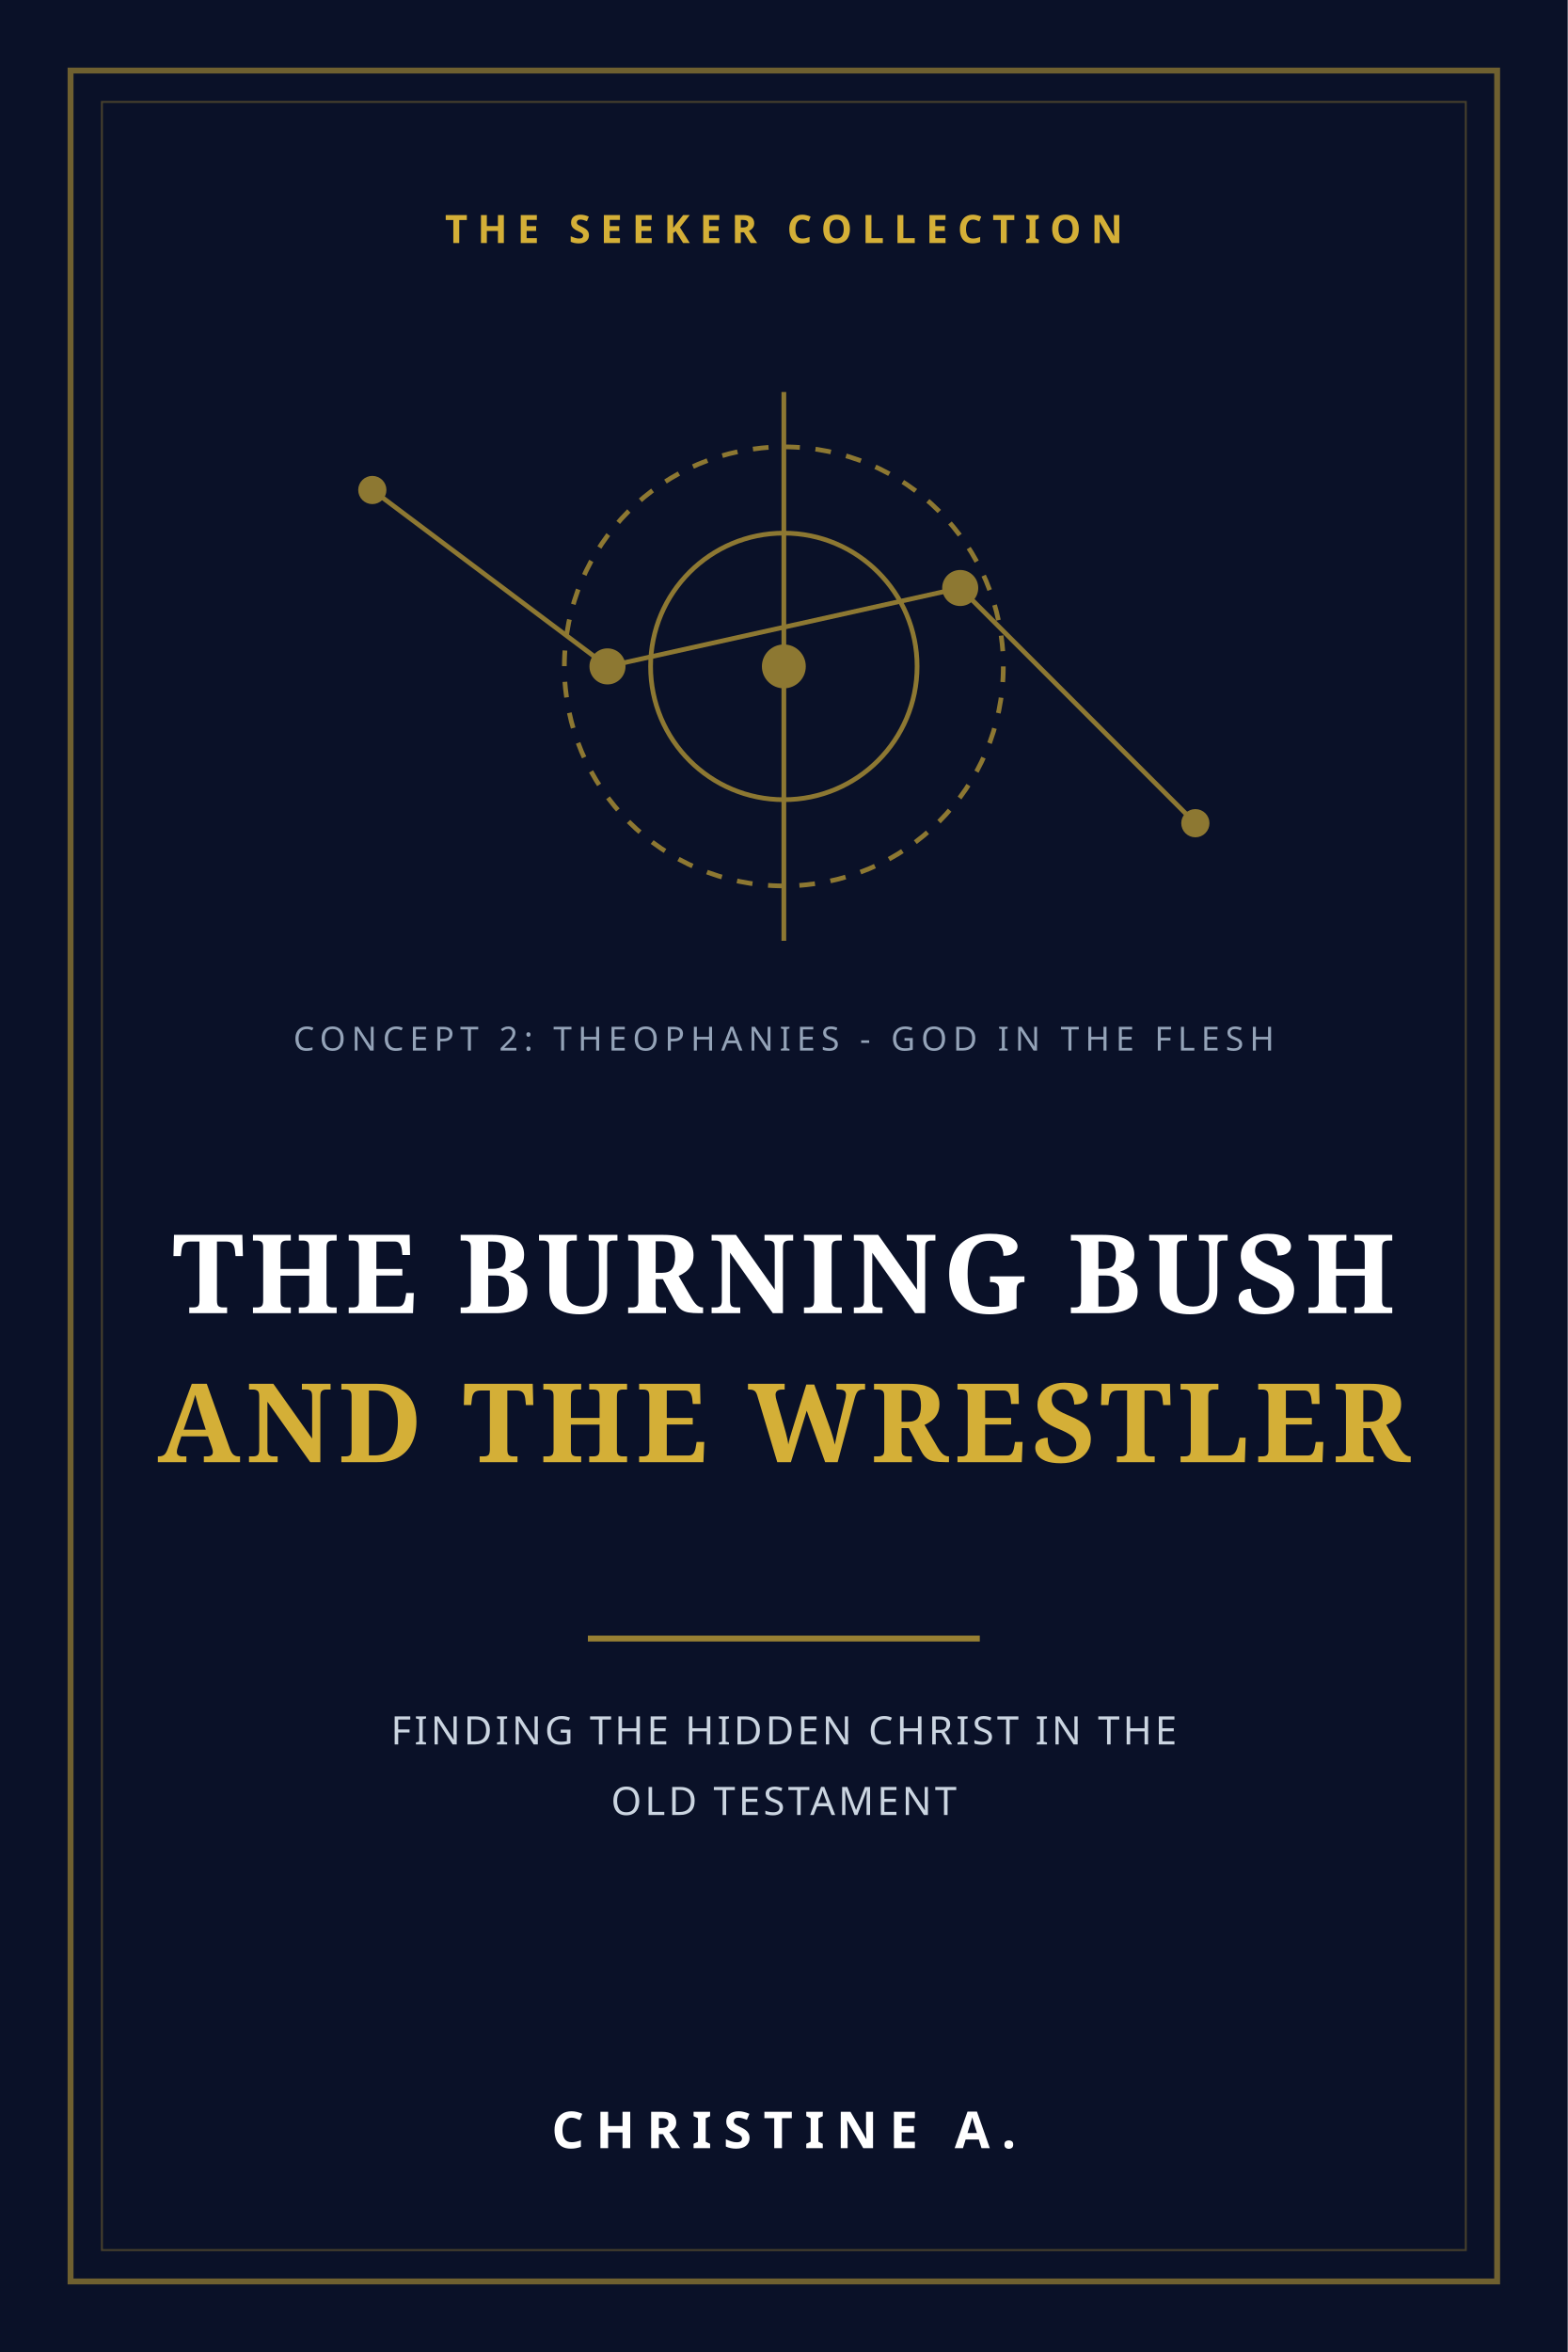
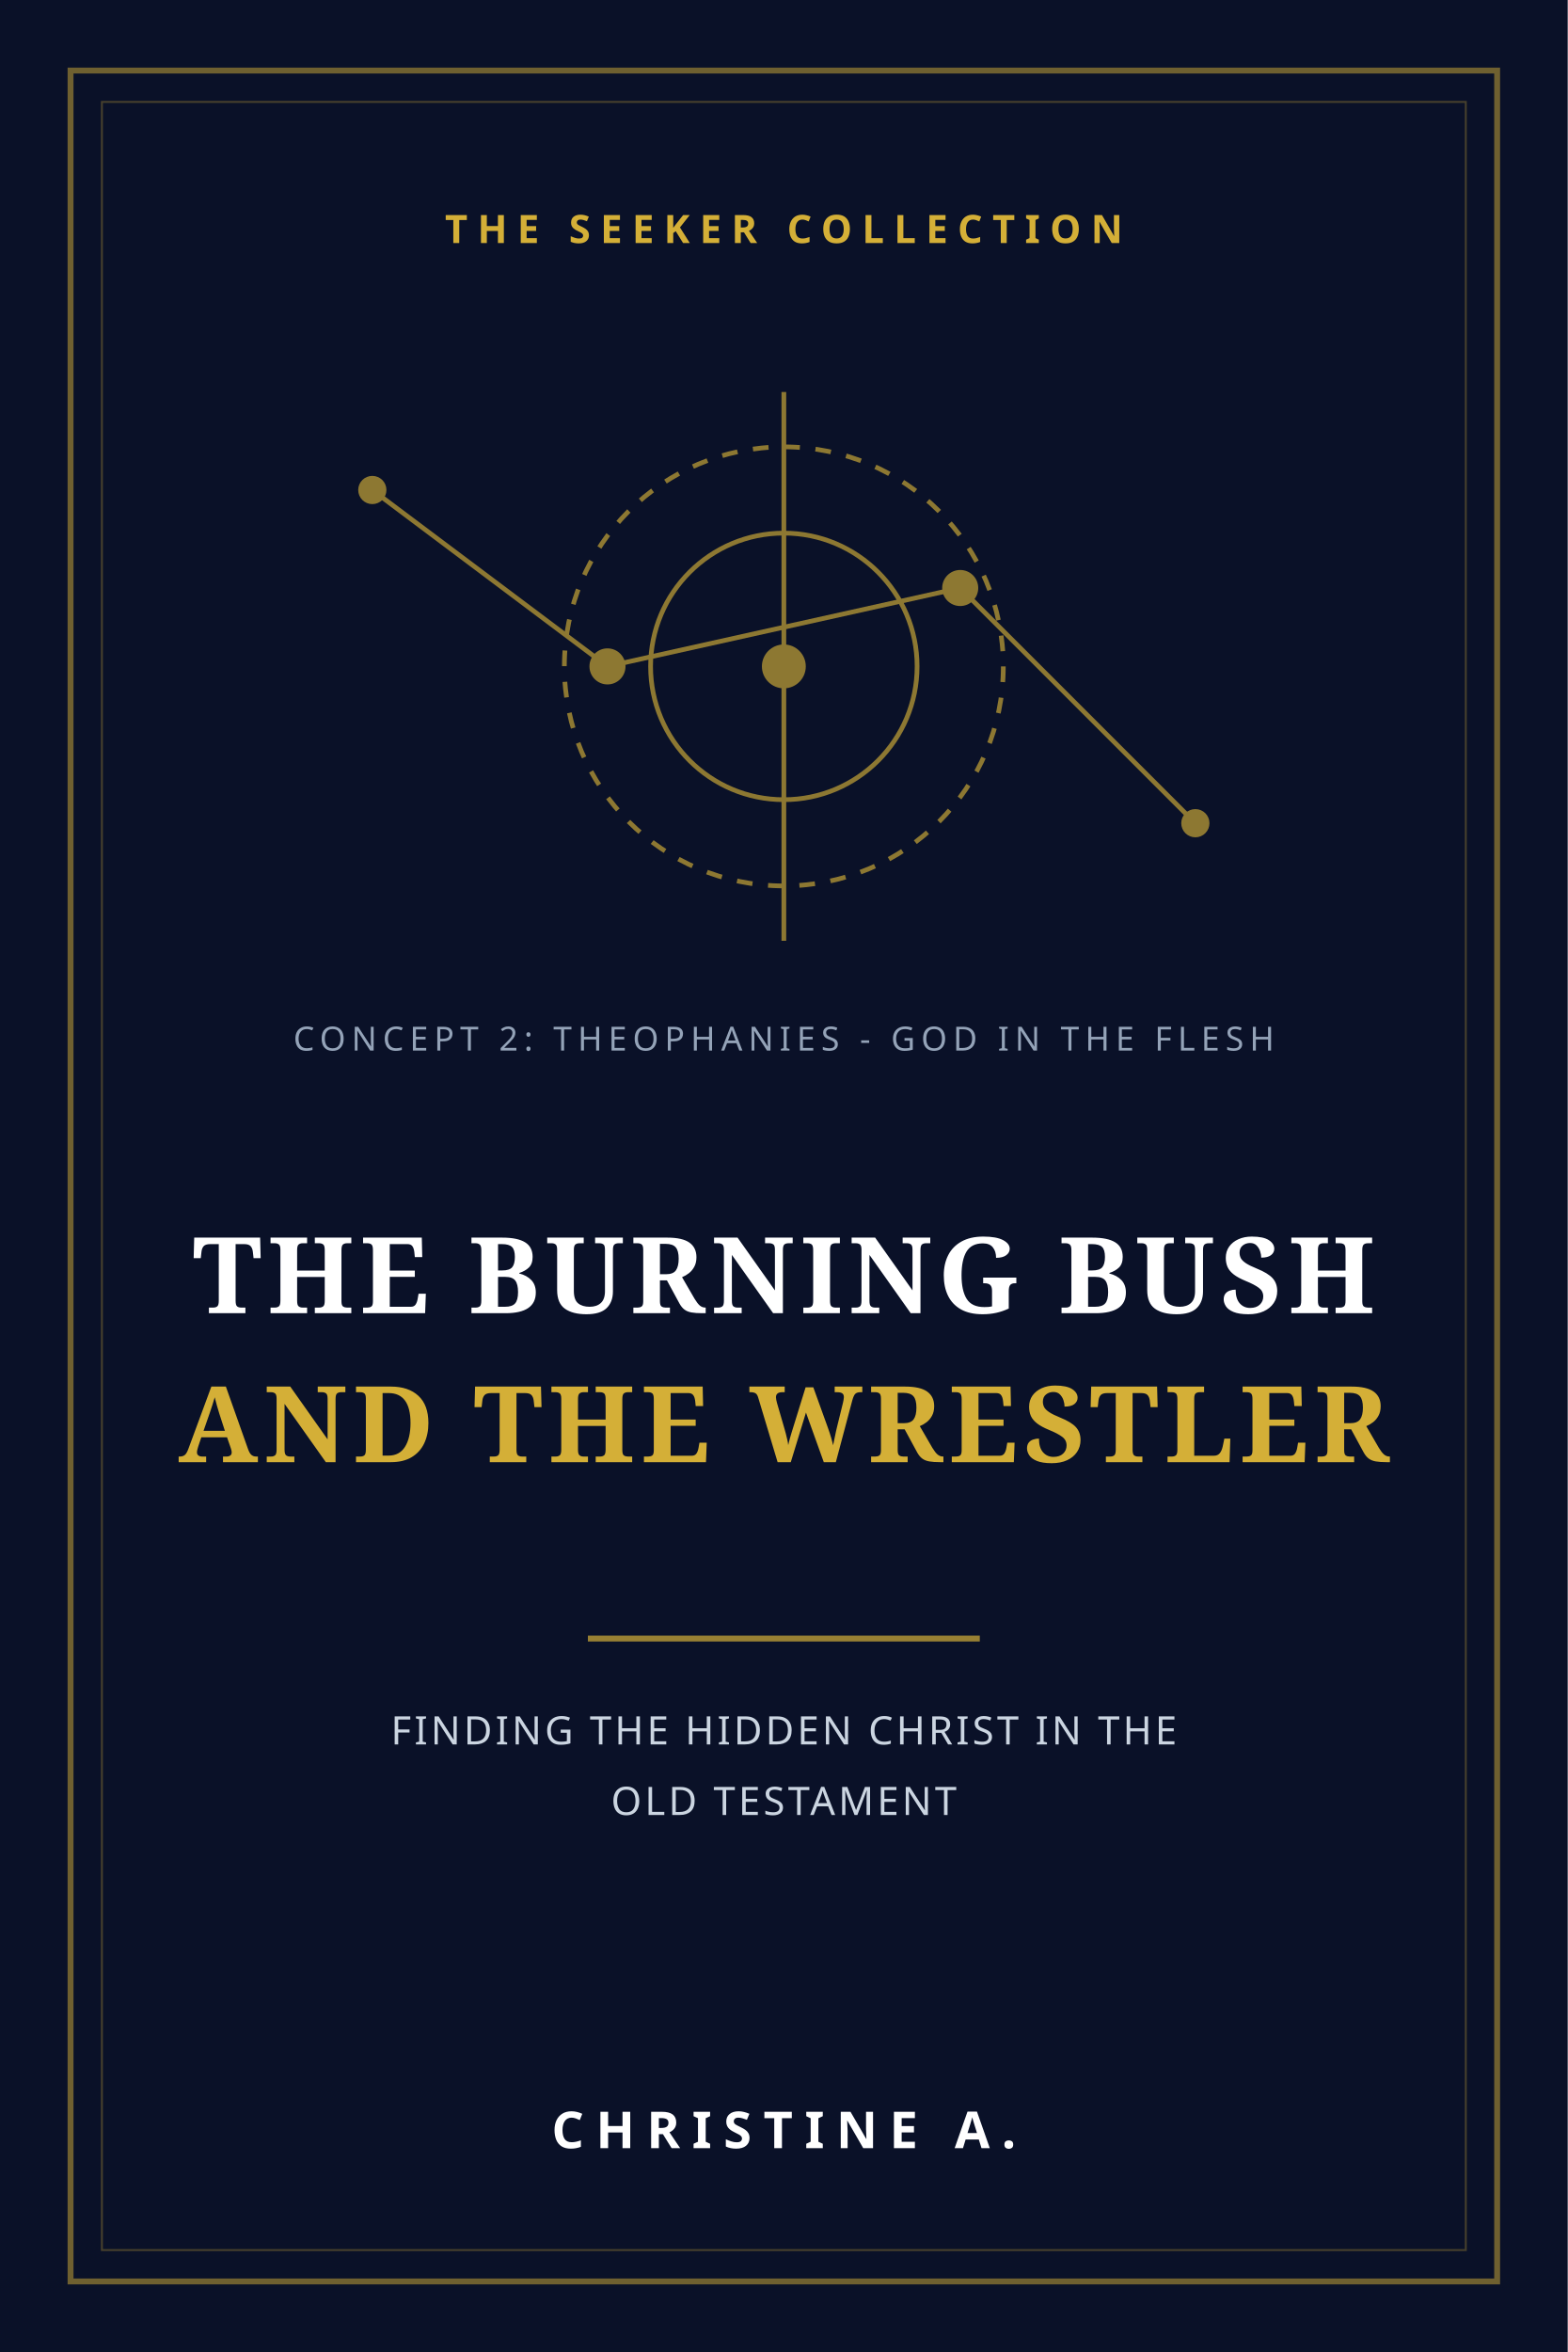
<svg xmlns="http://www.w3.org/2000/svg" viewBox="0 0 400 600" width="100%" height="100%">
  <rect width="100%" height="100%" fill="#0A1128" />
  <rect x="18" y="18" width="364" height="564" fill="none" stroke="#D4AF37" stroke-width="1.5" opacity="0.5" />
  <rect x="26" y="26" width="348" height="548" fill="none" stroke="#D4AF37" stroke-width="0.5" opacity="0.3" />
  <g stroke="#D4AF37" stroke-width="1.2" opacity="0.65">
    <circle cx="200" cy="170" r="56" fill="none" stroke-dasharray="4 4" />
    <circle cx="200" cy="170" r="34" fill="none" />
    <line x1="95" y1="125" x2="155" y2="170" />
    <line x1="155" y1="170" x2="245" y2="150" />
    <line x1="245" y1="150" x2="305" y2="210" />
    <line x1="200" y1="100" x2="200" y2="240" />
    <circle cx="95" cy="125" r="3" fill="#D4AF37" />
    <circle cx="155" cy="170" r="4" fill="#D4AF37" />
    <circle cx="245" cy="150" r="4" fill="#D4AF37" />
    <circle cx="305" cy="210" r="3" fill="#D4AF37" />
    <circle cx="200" cy="170" r="5" fill="#D4AF37" />
  </g>
  <text x="200" y="62" font-family="'Montserrat', sans-serif" font-size="10" font-weight="bold" fill="#D4AF37" text-anchor="middle" letter-spacing="2.5">THE SEEKER COLLECTION</text>
  <text x="200" y="268" font-family="'Montserrat', sans-serif" font-size="8.5" fill="#94A3B8" text-anchor="middle" letter-spacing="1.5">CONCEPT 2: THEOPHANIES - GOD IN THE FLESH</text>
-   <text x="200" y="335" font-family="'Playfair Display', Georgia, serif" font-size="28" font-weight="bold" fill="#FFFFFF" text-anchor="middle" letter-spacing="1.5">THE BURNING BUSH</text>
-   <text x="200" y="373" font-family="'Playfair Display', Georgia, serif" font-size="28" font-weight="bold" fill="#D4AF37" text-anchor="middle" letter-spacing="1.5">AND THE WRESTLER</text>
+   <text x="200" y="335" font-family="'Playfair Display', Georgia, serif" font-size="27" font-weight="bold" fill="#FFFFFF" text-anchor="middle" letter-spacing="1.5">THE BURNING BUSH</text>
+   <text x="200" y="373" font-family="'Playfair Display', Georgia, serif" font-size="27" font-weight="bold" fill="#D4AF37" text-anchor="middle" letter-spacing="1.5">AND THE WRESTLER</text>
  <line x1="150" y1="418" x2="250" y2="418" stroke="#D4AF37" stroke-width="1.5" opacity="0.7" />
  <text x="200" y="445" font-family="'Montserrat', sans-serif" font-size="10" fill="#CBD5E1" text-anchor="middle" letter-spacing="0.8">FINDING THE HIDDEN CHRIST IN THE</text>
  <text x="200" y="463" font-family="'Montserrat', sans-serif" font-size="10" fill="#CBD5E1" text-anchor="middle" letter-spacing="0.8">OLD TESTAMENT</text>
  <text x="200" y="548" font-family="'Montserrat', sans-serif" font-size="13" font-weight="bold" fill="#FFFFFF" text-anchor="middle" letter-spacing="3">CHRISTINE A.</text>
</svg>
